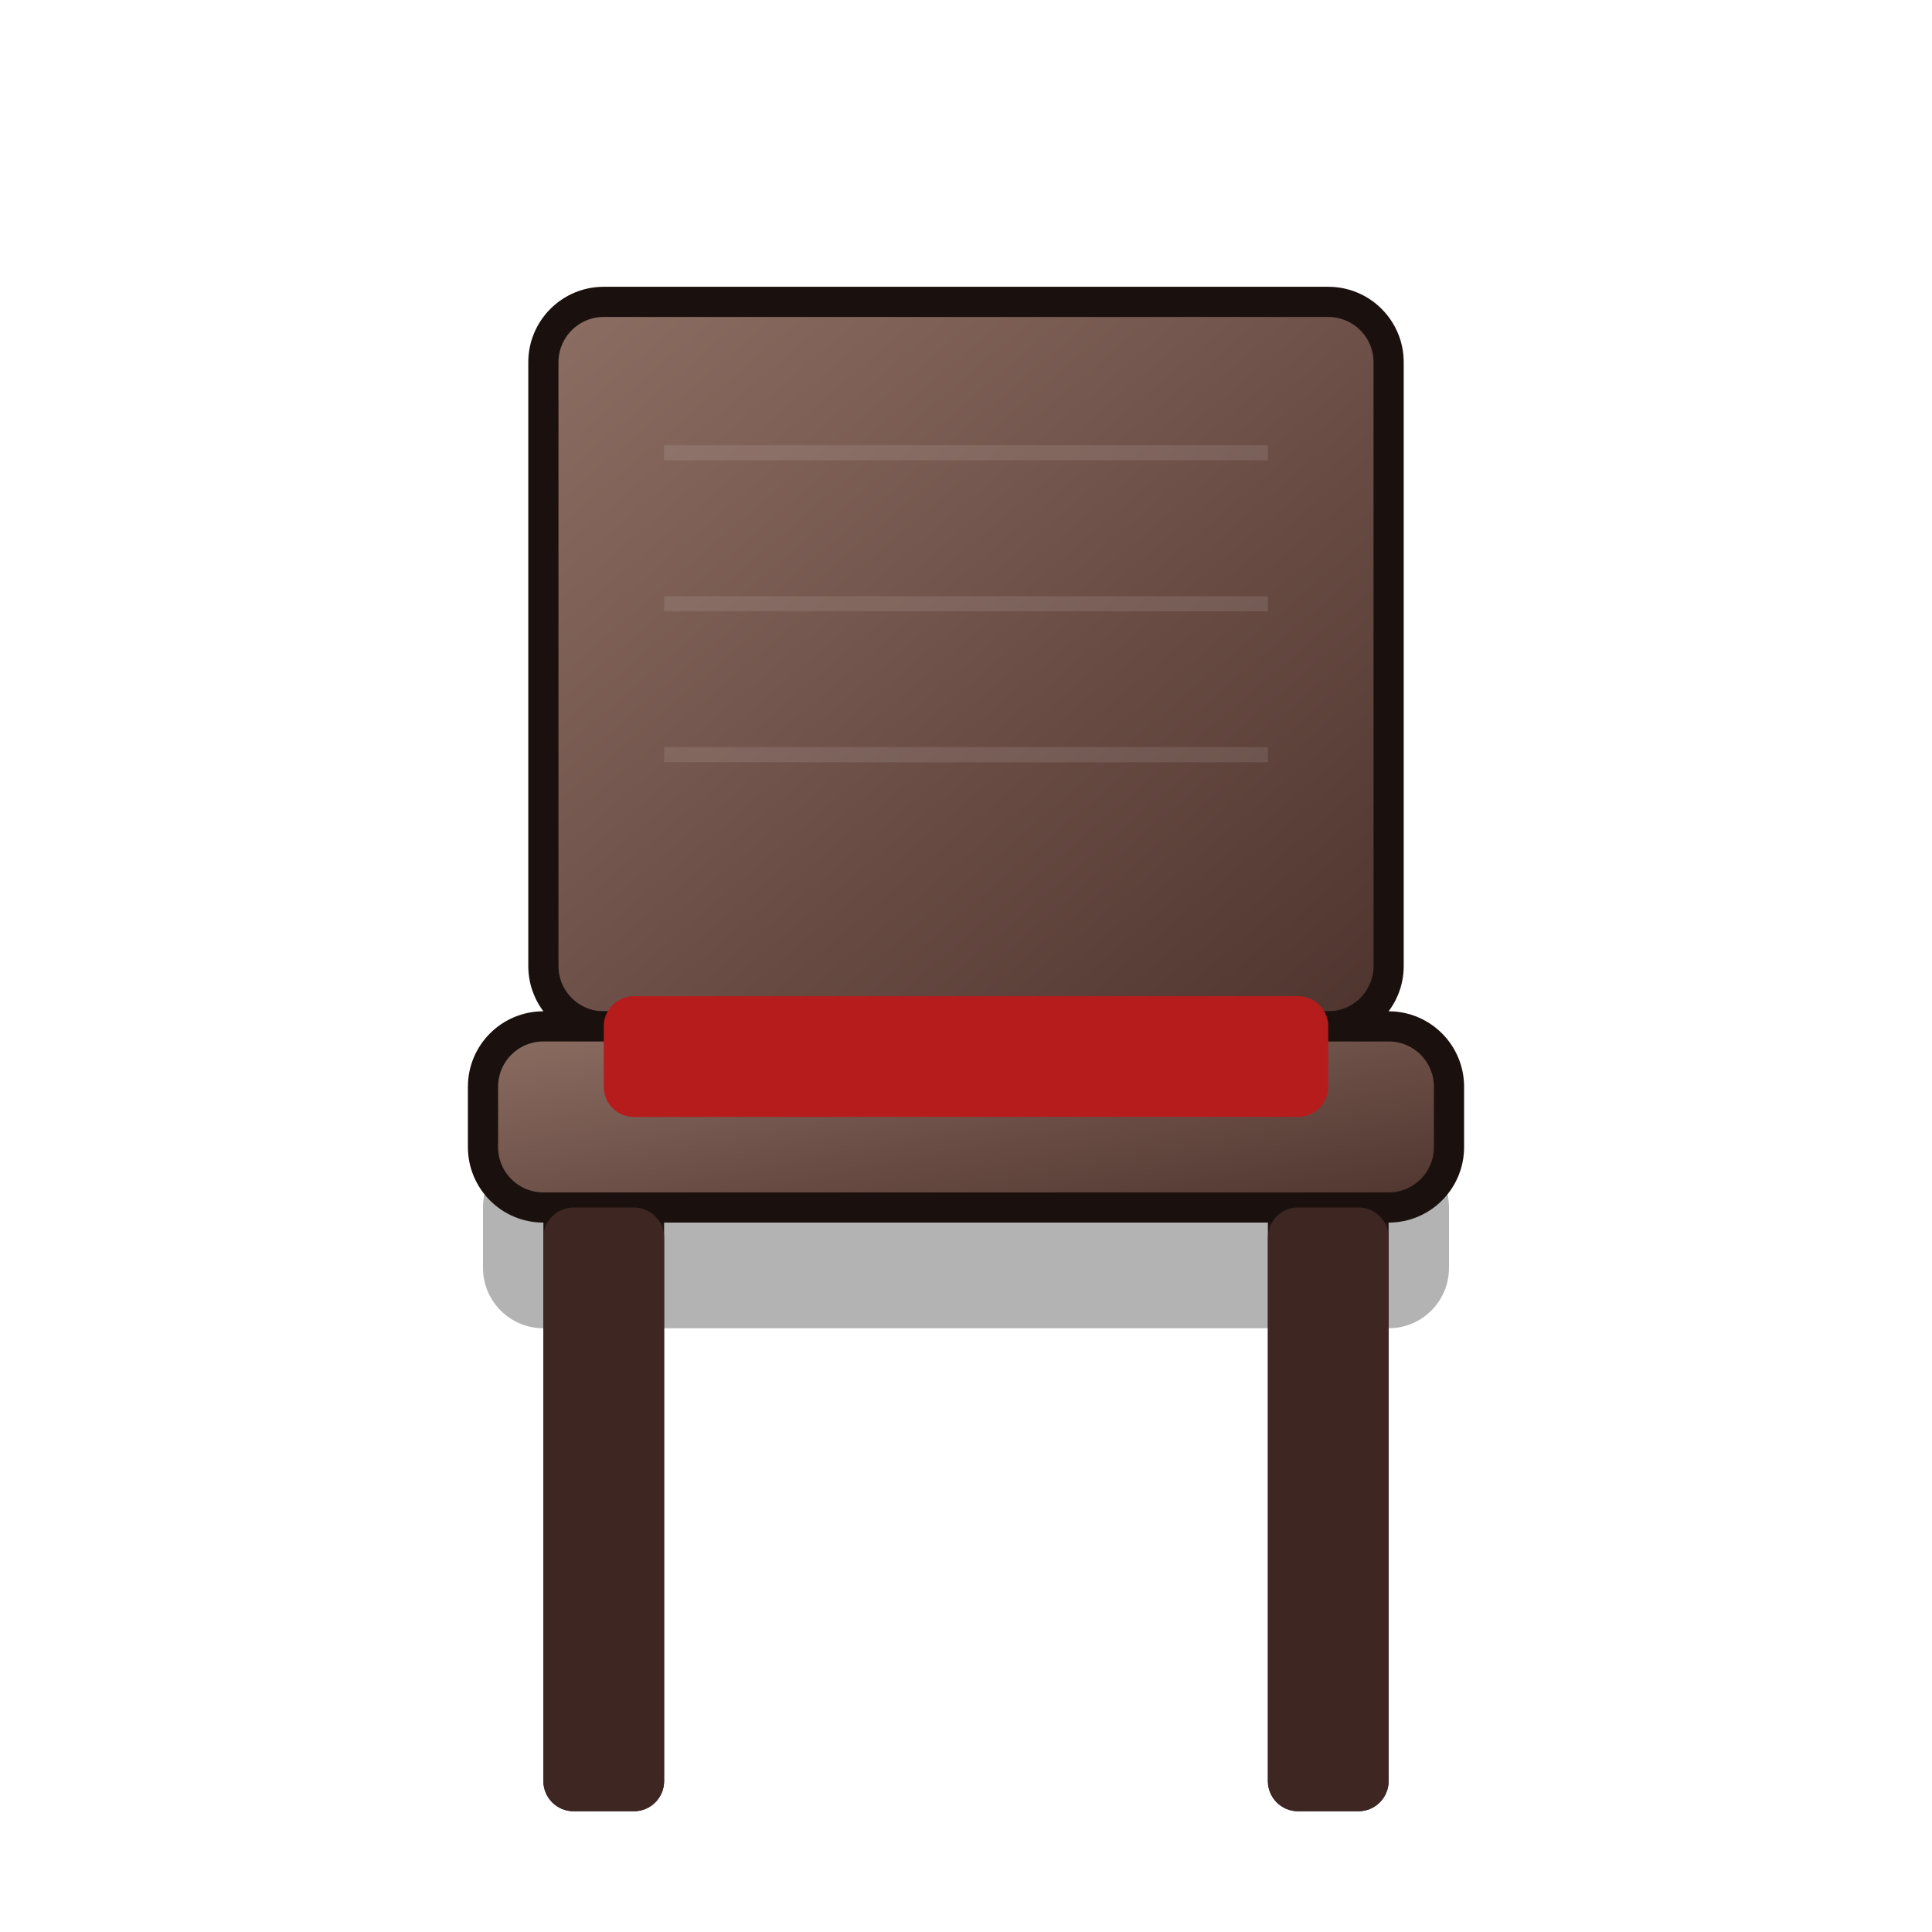
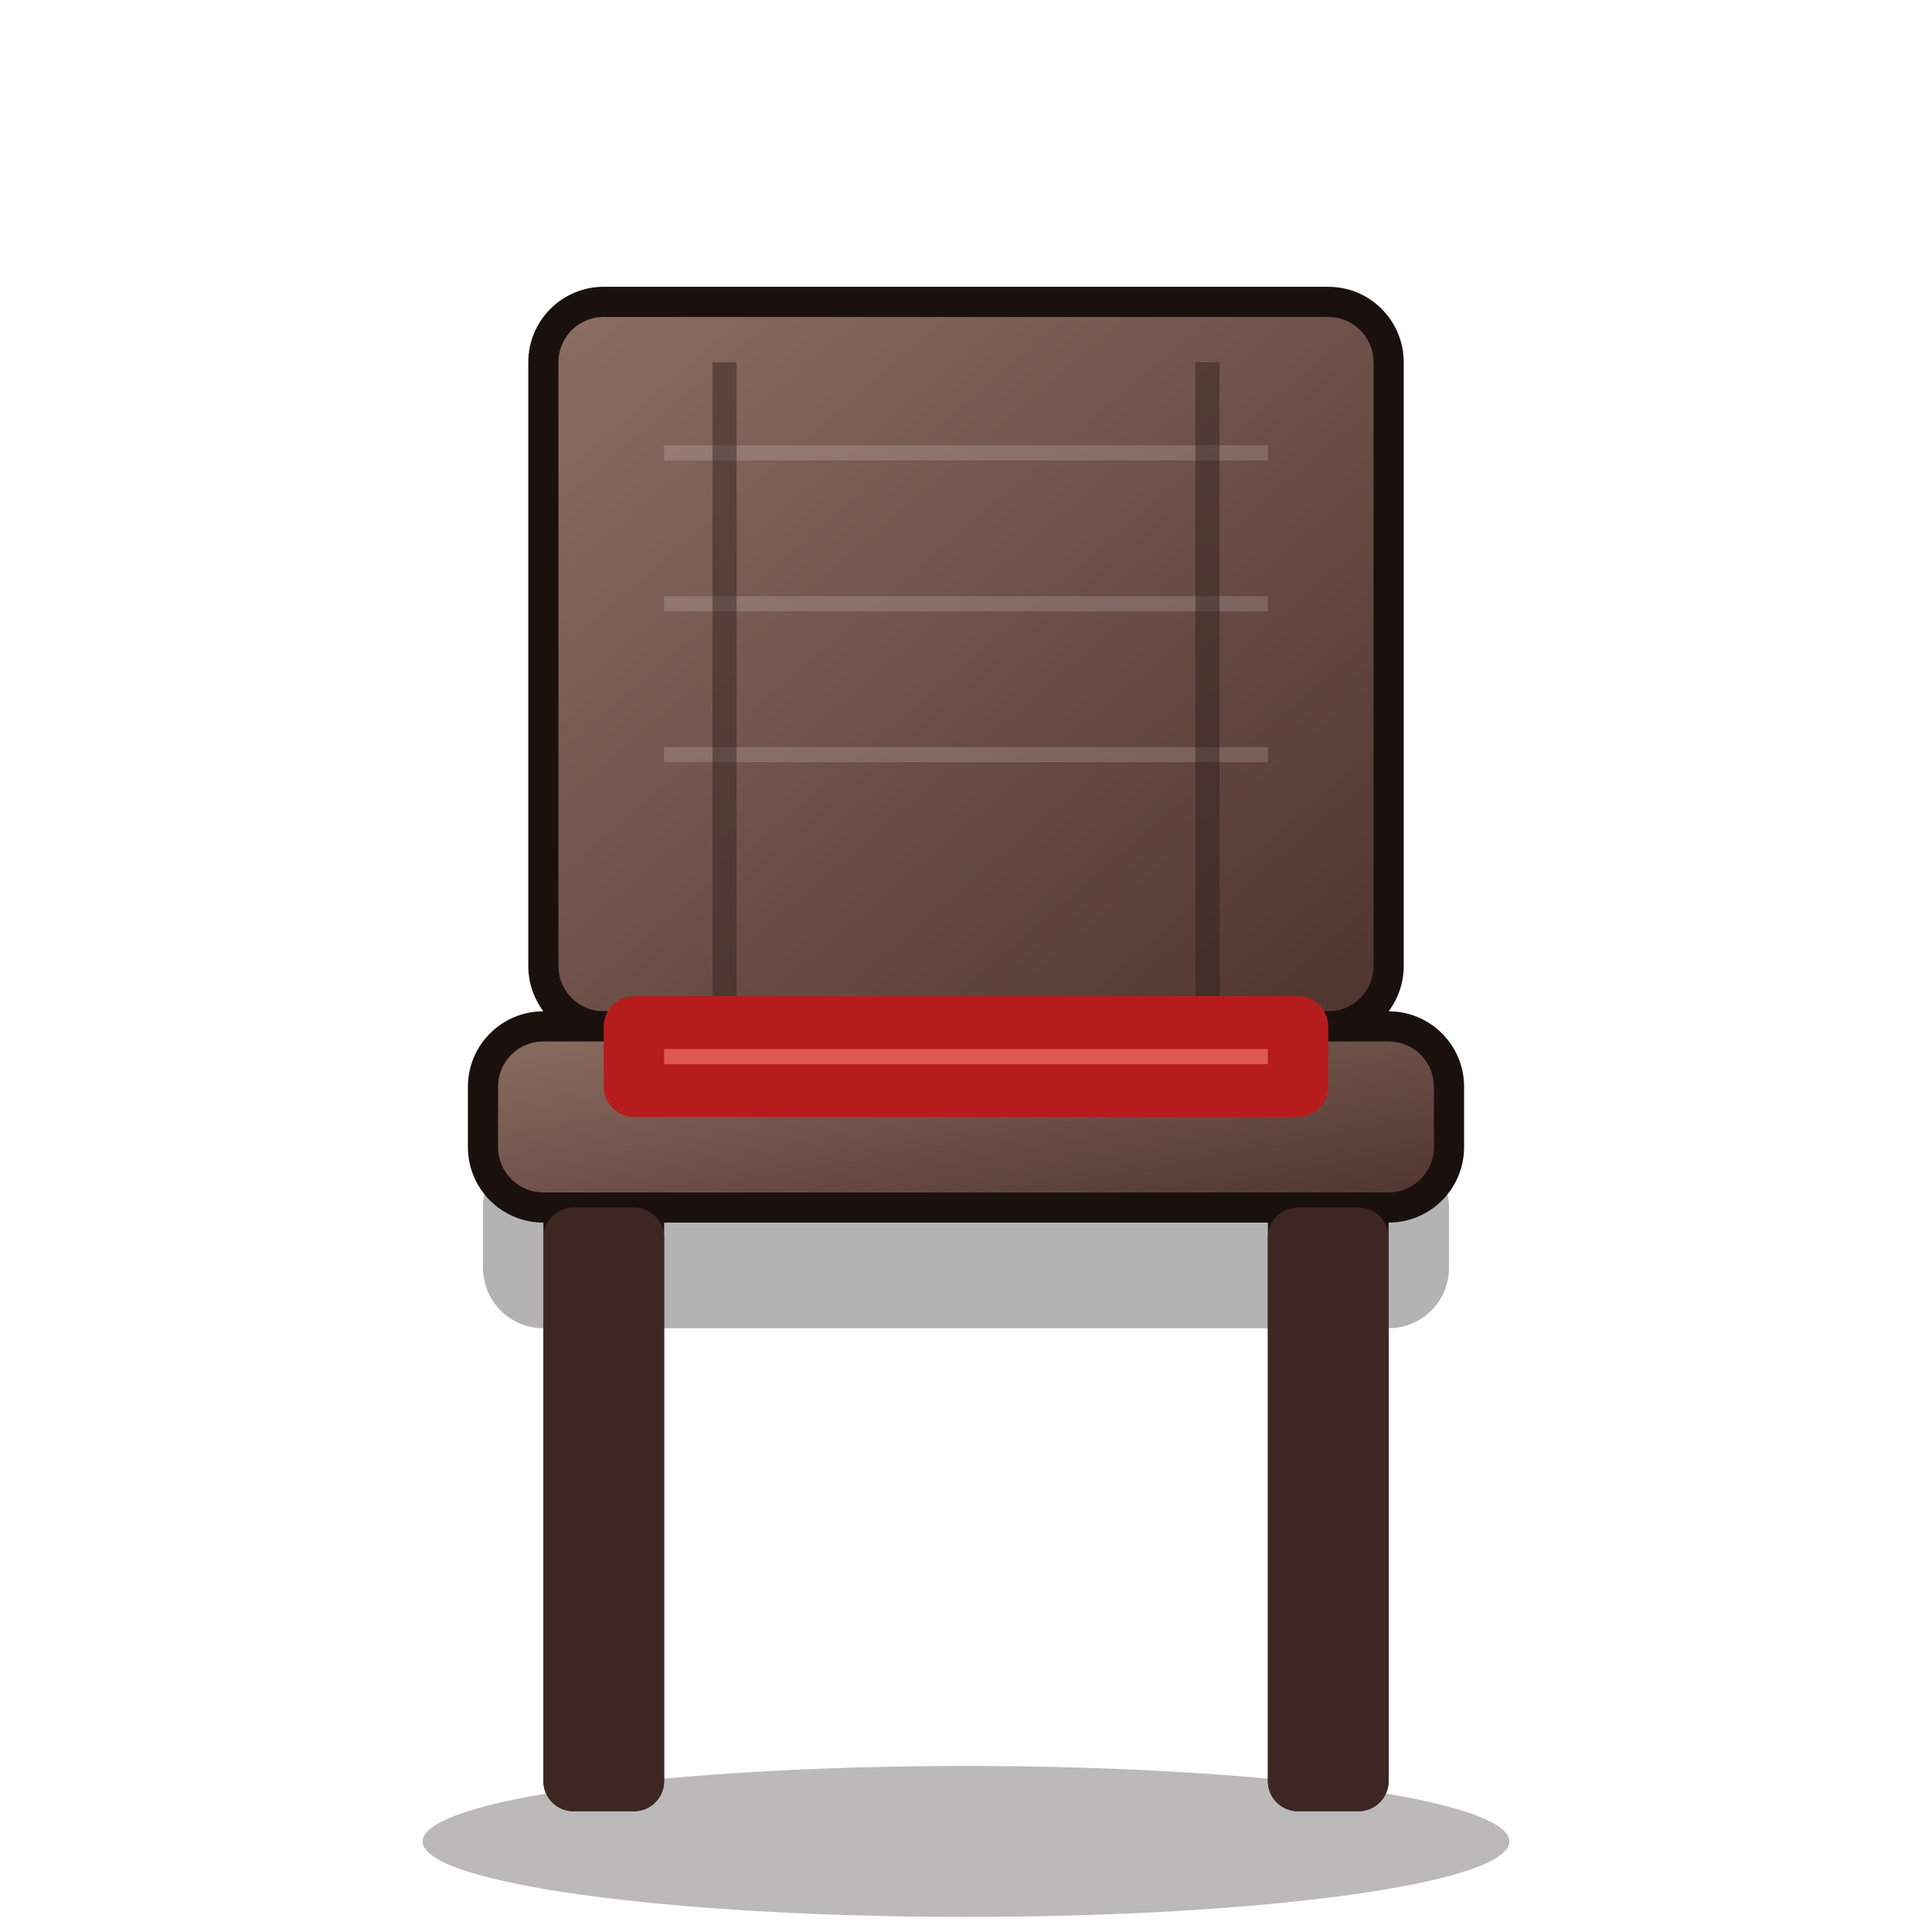
<svg xmlns="http://www.w3.org/2000/svg" viewBox="0 0 64 64">
  <defs>
    <linearGradient id="oak" x1="0%" y1="0%" x2="100%" y2="100%">
      <stop offset="0%" style="stop-color:#8d6e63;stop-opacity:1" />
      <stop offset="100%" style="stop-color:#4e342e;stop-opacity:1" />
    </linearGradient>
  </defs>
+   <ellipse cx="32" cy="61" rx="18" ry="2.5" fill="#0b0604" opacity="0.28" />
  <rect x="18" y="10" width="4" height="50" rx="1" fill="#2d1d1a" />
  <rect x="42" y="10" width="4" height="50" rx="1" fill="#2d1d1a" />
  <rect x="18" y="10" width="28" height="24" rx="2" fill="url(#oak)" stroke="#1a110e" stroke-width="1" />
-   <path d="M 22 15 L 42 15 M 22 20 L 42 20 M 22 25 L 42 25" stroke="rgba(255,255,255,0.1)" stroke-width="0.5" />
+   <path d="M 22 15 L 42 15 M 22 20 L 42 20 M 22 25 L 42 25" stroke="rgba(255,255,255,0.16)" stroke-width="0.5" />
+   <path d="M24 12 L24 33 M40 12 L40 33" stroke="#2d1d1a" stroke-width="0.8" opacity="0.45" />
  <rect x="16" y="38" width="32" height="6" rx="2" fill="rgba(0,0,0,0.3)" />
  <rect x="16" y="34" width="32" height="6" rx="2" fill="url(#oak)" stroke="#1a110e" stroke-width="1" />
  <rect x="20" y="33" width="24" height="4" rx="1" fill="#b71c1c" />
+   <path d="M22 35 H42" stroke="#ff8a80" stroke-width="0.5" opacity="0.55" />
  <rect x="18" y="40" width="4" height="20" rx="1" fill="#3e2723" />
  <rect x="42" y="40" width="4" height="20" rx="1" fill="#3e2723" />
</svg>
